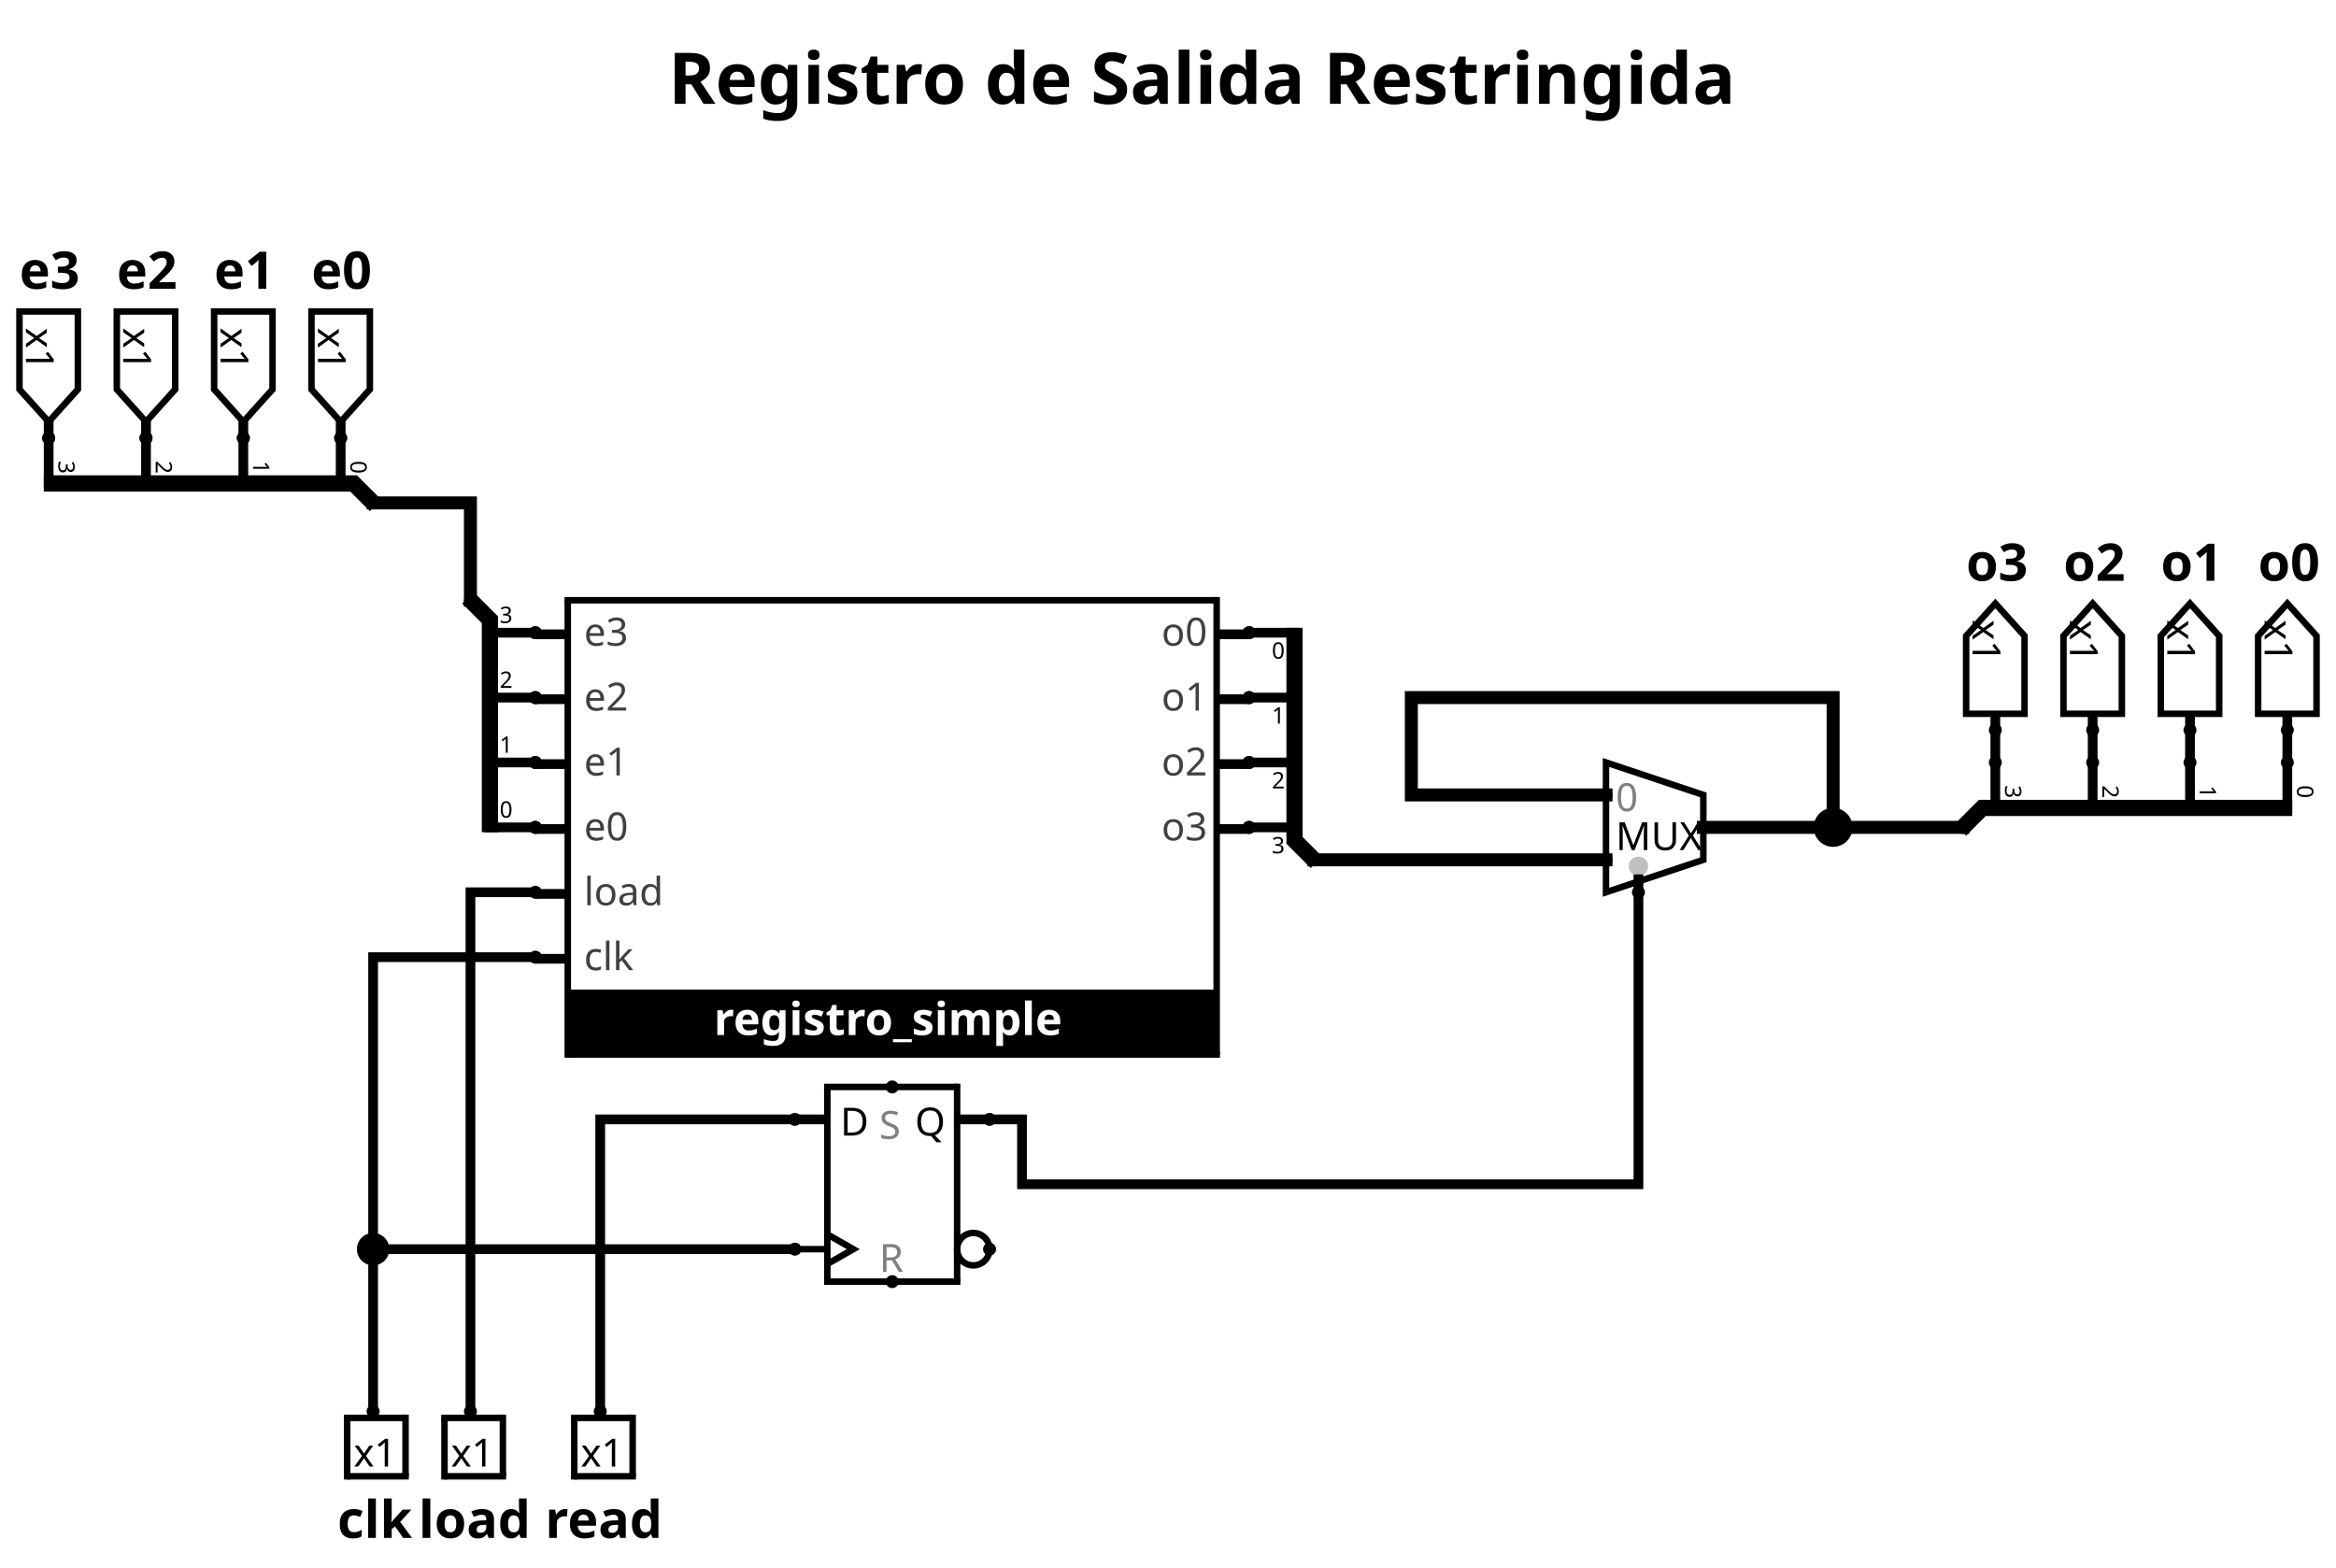
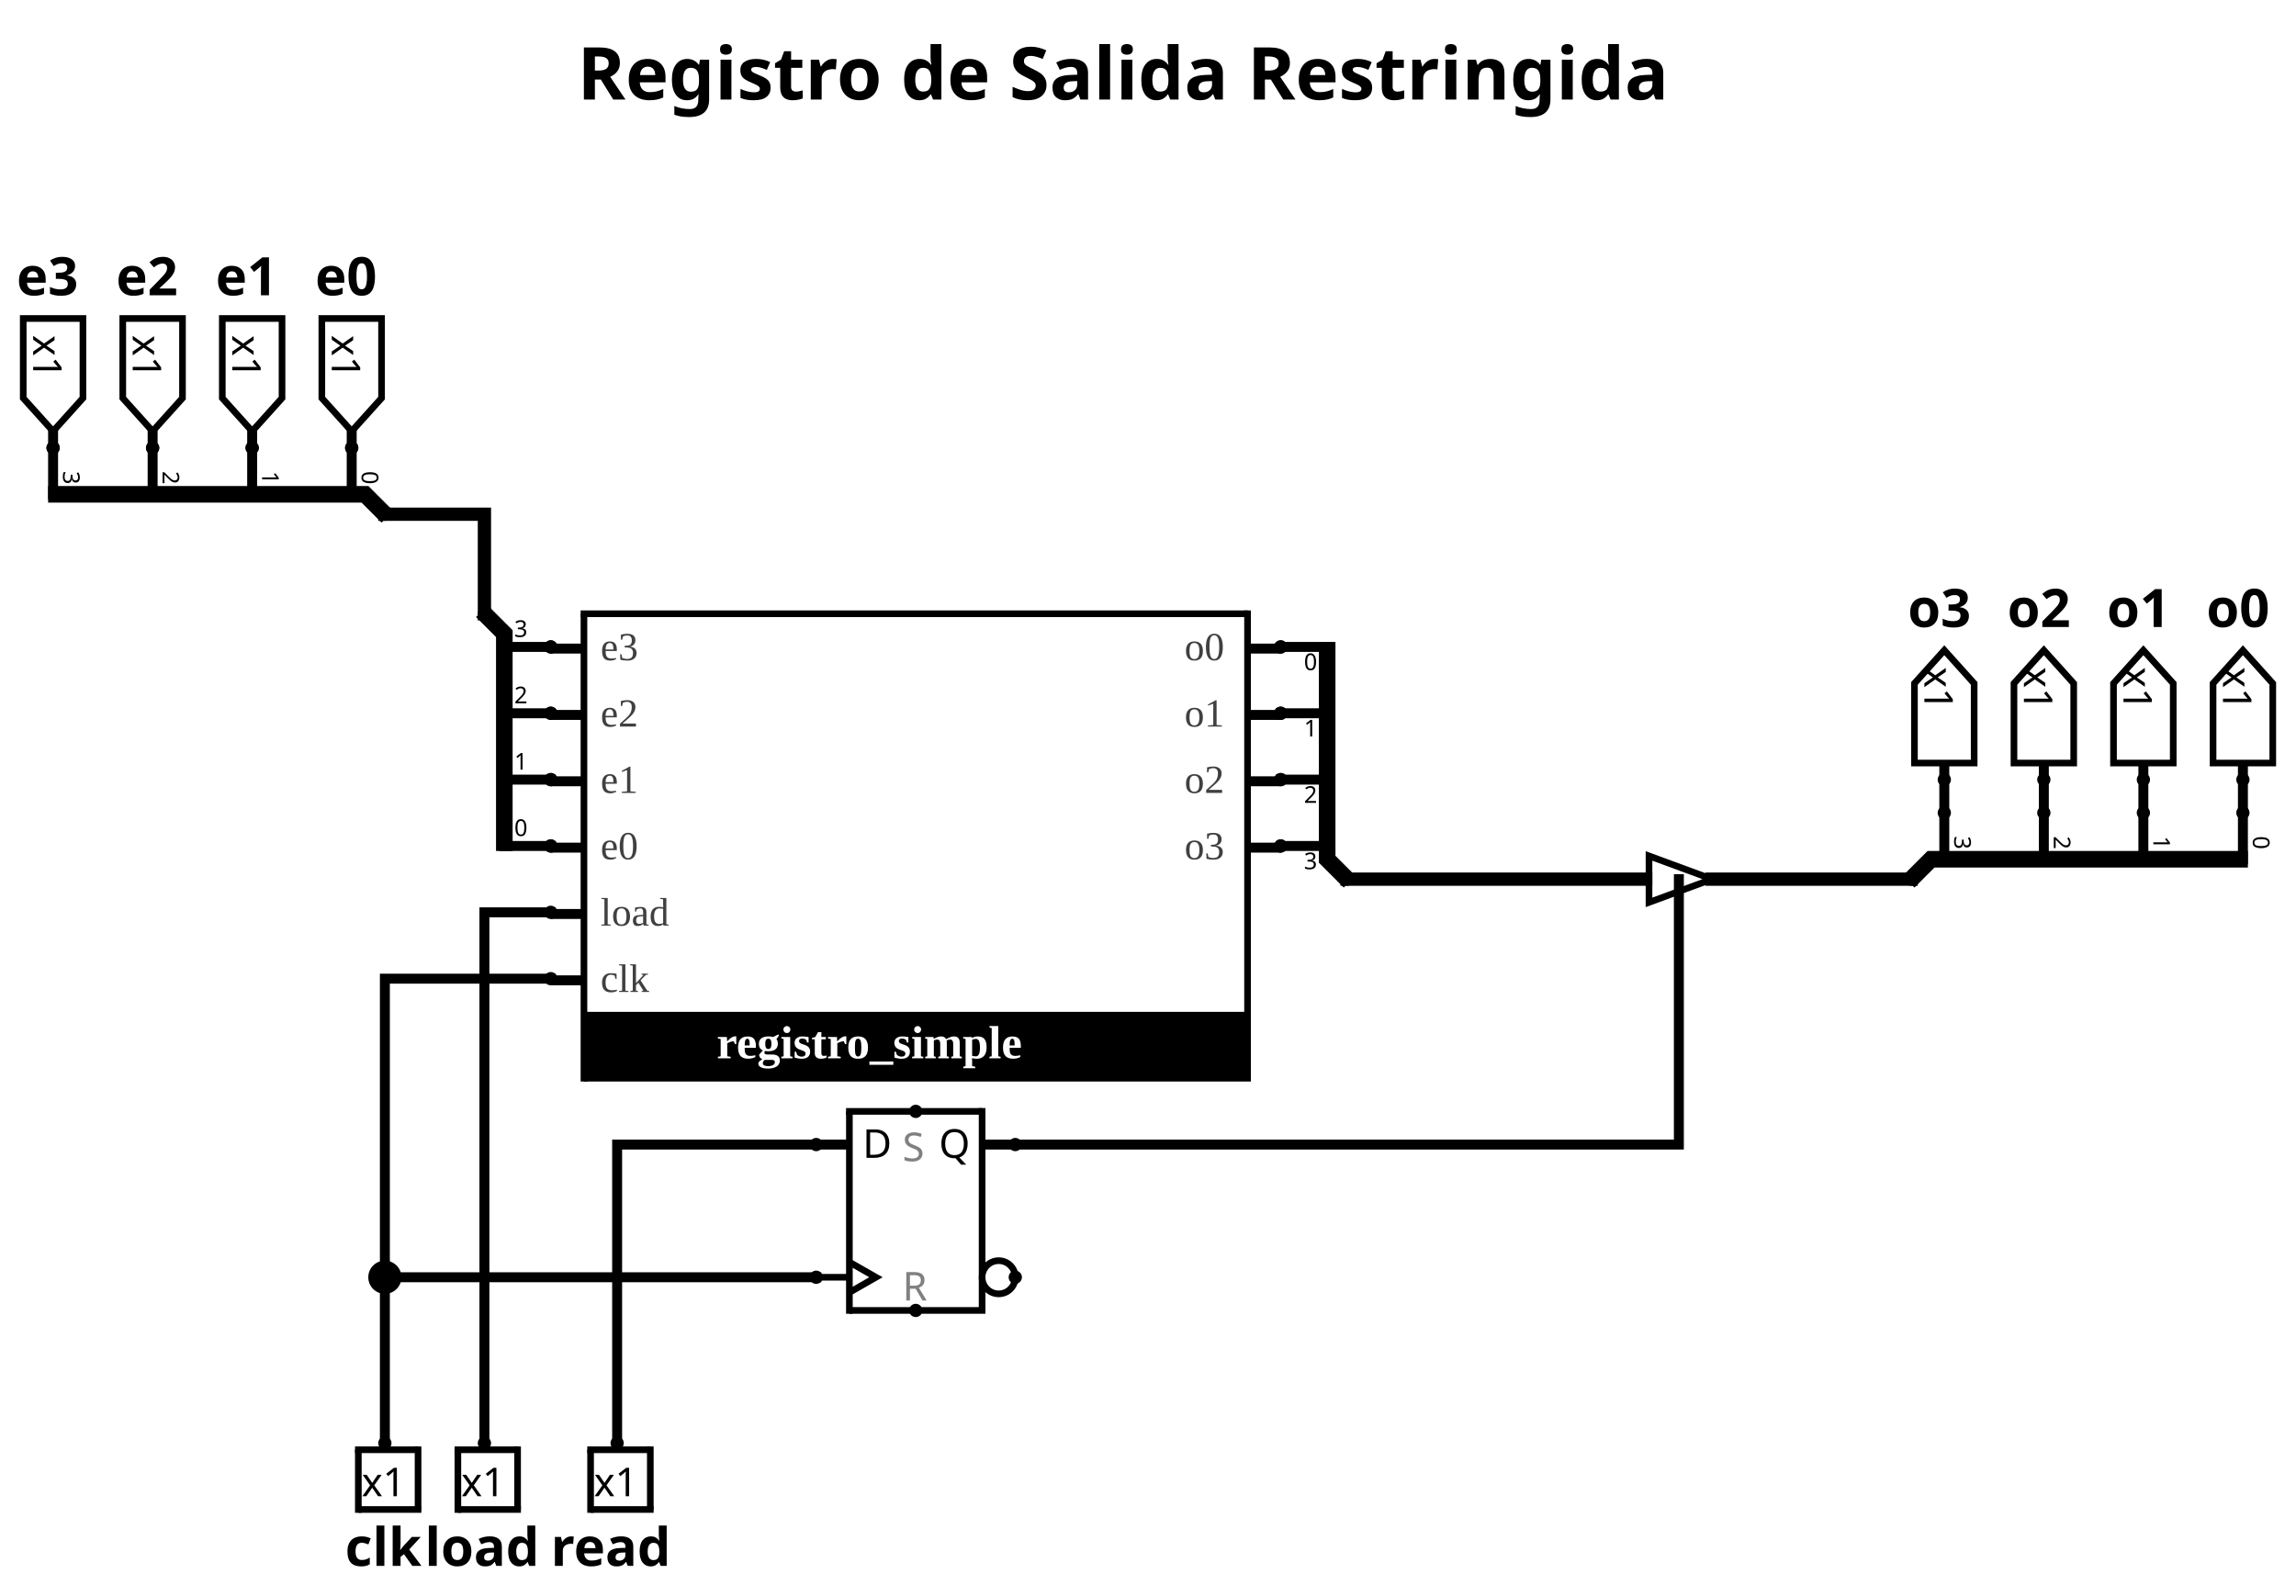
- <svg xmlns="http://www.w3.org/2000/svg" version="1.1" viewBox="0 0 720 483">
-   <polyline fill="none" points="405,265 495,265" stroke="rgb(0, 0, 0)" stroke-linecap="square" stroke-width="4.0" />
-   <polyline fill="none" points="115,385 245,385" stroke="rgb(0, 0, 0)" stroke-linecap="square" stroke-width="3.0" />
-   <polyline fill="none" points="115,435 115,385 115,295 165,295" stroke="rgb(0, 0, 0)" stroke-linecap="square" stroke-width="3.0" />
-   <polyline fill="none" points="565,255 605,255" stroke="rgb(0, 0, 0)" stroke-linecap="square" stroke-width="4.0" />
-   <polyline fill="none" points="115,155 145,155 145,185" stroke="rgb(0, 0, 0)" stroke-linecap="square" stroke-width="4.0" />
-   <polyline fill="none" points="145,435 145,275 165,275" stroke="rgb(0, 0, 0)" stroke-linecap="square" stroke-width="3.0" />
-   <polyline fill="none" points="495,245 435,245 435,215 565,215 565,255 525,255" stroke="rgb(0, 0, 0)" stroke-linecap="square" stroke-width="4.0" />
-   <ellipse cx="565.0" cy="255.0" fill="rgb(0, 0, 0)" rx="6.0" ry="6.0" stroke="none" stroke-width="3.0" />
-   <ellipse cx="115.0" cy="385.0" fill="rgb(0, 0, 0)" rx="5.0" ry="5.0" stroke="none" stroke-width="3.0" />
-   <rect fill="rgb(0, 0, 0)" height="3" stroke="none" stroke-linecap="square" stroke-width="1.0" width="10" x="165" y="194" />
-   <text fill="rgb(64, 64, 64)" font-family="Dialog" font-size="12" x="180.0" y="199.0">e3</text>
-   <rect fill="rgb(0, 0, 0)" height="3" stroke="none" stroke-linecap="square" stroke-width="1.0" width="10" x="165" y="214" />
-   <text fill="rgb(64, 64, 64)" font-family="Dialog" font-size="12" x="180.0" y="219.0">e2</text>
-   <rect fill="rgb(0, 0, 0)" height="3" stroke="none" stroke-linecap="square" stroke-width="1.0" width="10" x="165" y="234" />
-   <text fill="rgb(64, 64, 64)" font-family="Dialog" font-size="12" x="180.0" y="239.0">e1</text>
-   <rect fill="rgb(0, 0, 0)" height="3" stroke="none" stroke-linecap="square" stroke-width="1.0" width="10" x="165" y="254" />
-   <text fill="rgb(64, 64, 64)" font-family="Dialog" font-size="12" x="180.0" y="259.0">e0</text>
-   <rect fill="rgb(0, 0, 0)" height="3" stroke="none" stroke-linecap="square" stroke-width="1.0" width="10" x="165" y="274" />
-   <text fill="rgb(64, 64, 64)" font-family="Dialog" font-size="12" x="180.0" y="279.0">load</text>
-   <rect fill="rgb(0, 0, 0)" height="3" stroke="none" stroke-linecap="square" stroke-width="1.0" width="10" x="165" y="294" />
-   <text fill="rgb(64, 64, 64)" font-family="Dialog" font-size="12" x="180.0" y="299.0">clk</text>
-   <rect fill="rgb(0, 0, 0)" height="3" stroke="none" stroke-linecap="square" stroke-width="1.0" width="10" x="375" y="194" />
-   <text fill="rgb(64, 64, 64)" font-family="Dialog" font-size="12" x="358.0" y="199.0">o0</text>
-   <rect fill="rgb(0, 0, 0)" height="3" stroke="none" stroke-linecap="square" stroke-width="1.0" width="10" x="375" y="214" />
-   <text fill="rgb(64, 64, 64)" font-family="Dialog" font-size="12" x="358.0" y="219.0">o1</text>
-   <rect fill="rgb(0, 0, 0)" height="3" stroke="none" stroke-linecap="square" stroke-width="1.0" width="10" x="375" y="234" />
-   <text fill="rgb(64, 64, 64)" font-family="Dialog" font-size="12" x="358.0" y="239.0">o2</text>
-   <rect fill="rgb(0, 0, 0)" height="3" stroke="none" stroke-linecap="square" stroke-width="1.0" width="10" x="375" y="254" />
-   <text fill="rgb(64, 64, 64)" font-family="Dialog" font-size="12" x="358.0" y="259.0">o3</text>
-   <rect fill="rgb(0, 0, 0)" height="20" stroke="none" stroke-linecap="square" stroke-width="1.0" width="200" x="175" y="305" />
-   <polyline fill="none" points="175,185 374,185" stroke="rgb(0, 0, 0)" stroke-linecap="square" stroke-width="2.0" />
-   <polyline fill="none" points="375,185 375,324" stroke="rgb(0, 0, 0)" stroke-linecap="square" stroke-width="2.0" />
-   <polyline fill="none" points="375,325 176,325" stroke="rgb(0, 0, 0)" stroke-linecap="square" stroke-width="2.0" />
-   <polyline fill="none" points="175,325 175,186" stroke="rgb(0, 0, 0)" stroke-linecap="square" stroke-width="2.0" />
-   <text fill="rgb(255, 255, 255)" font-family="Dialog" font-size="14" font-weight="bold" x="220.0" y="319.0">registro_simple</text>
-   <ellipse cx="165.0" cy="195.0" fill="rgb(0, 0, 0)" rx="2.0" ry="2.0" stroke="none" stroke-width="1.0" />
-   <ellipse cx="165.0" cy="215.0" fill="rgb(0, 0, 0)" rx="2.0" ry="2.0" stroke="none" stroke-width="1.0" />
-   <ellipse cx="165.0" cy="235.0" fill="rgb(0, 0, 0)" rx="2.0" ry="2.0" stroke="none" stroke-width="1.0" />
-   <ellipse cx="165.0" cy="255.0" fill="rgb(0, 0, 0)" rx="2.0" ry="2.0" stroke="none" stroke-width="1.0" />
-   <ellipse cx="165.0" cy="275.0" fill="rgb(0, 0, 0)" rx="2.0" ry="2.0" stroke="none" stroke-width="1.0" />
-   <ellipse cx="165.0" cy="295.0" fill="rgb(0, 0, 0)" rx="2.0" ry="2.0" stroke="none" stroke-width="1.0" />
-   <ellipse cx="385.0" cy="195.0" fill="rgb(0, 0, 0)" rx="2.0" ry="2.0" stroke="none" stroke-width="1.0" />
-   <ellipse cx="385.0" cy="215.0" fill="rgb(0, 0, 0)" rx="2.0" ry="2.0" stroke="none" stroke-width="1.0" />
-   <ellipse cx="385.0" cy="235.0" fill="rgb(0, 0, 0)" rx="2.0" ry="2.0" stroke="none" stroke-width="1.0" />
-   <ellipse cx="385.0" cy="255.0" fill="rgb(0, 0, 0)" rx="2.0" ry="2.0" stroke="none" stroke-width="1.0" />
-   <polyline fill="none" points="385,195 399,195" stroke="rgb(0, 0, 0)" stroke-linecap="square" stroke-width="3.0" />
-   <polyline fill="none" points="385,215 399,215" stroke="rgb(0, 0, 0)" stroke-linecap="square" stroke-width="3.0" />
-   <polyline fill="none" points="385,235 399,235" stroke="rgb(0, 0, 0)" stroke-linecap="square" stroke-width="3.0" />
-   <polyline fill="none" points="385,255 399,255" stroke="rgb(0, 0, 0)" stroke-linecap="square" stroke-width="3.0" />
-   <polyline fill="none" points="399,196 399,259 404,264" stroke="rgb(0, 0, 0)" stroke-linecap="square" stroke-width="5.0" />
-   <text fill="rgb(0, 0, 0)" font-family="SansSerif" font-size="7" x="392.0" y="203.0">0</text>
-   <text fill="rgb(0, 0, 0)" font-family="SansSerif" font-size="7" x="392.0" y="223.0">1</text>
-   <text fill="rgb(0, 0, 0)" font-family="SansSerif" font-size="7" x="392.0" y="243.0">2</text>
-   <text fill="rgb(0, 0, 0)" font-family="SansSerif" font-size="7" x="392.0" y="263.0">3</text>
-   <ellipse cx="405.0" cy="265.0" fill="rgb(0, 0, 0)" rx="2.0" ry="2.0" stroke="none" stroke-width="5.0" />
-   <ellipse cx="385.0" cy="195.0" fill="rgb(0, 0, 0)" rx="2.0" ry="2.0" stroke="none" stroke-width="5.0" />
-   <ellipse cx="385.0" cy="215.0" fill="rgb(0, 0, 0)" rx="2.0" ry="2.0" stroke="none" stroke-width="5.0" />
-   <ellipse cx="385.0" cy="235.0" fill="rgb(0, 0, 0)" rx="2.0" ry="2.0" stroke="none" stroke-width="5.0" />
-   <ellipse cx="385.0" cy="255.0" fill="rgb(0, 0, 0)" rx="2.0" ry="2.0" stroke="none" stroke-width="5.0" />
-   <ellipse cx="505.0" cy="267.0" fill="rgb(192, 192, 192)" rx="3.0" ry="3.0" stroke="none" stroke-width="1.0" />
-   <text fill="rgb(128, 128, 128)" font-family="SansSerif" font-size="12" x="498.0" y="250.0">0</text>
-   <polygon fill="none" points="495,235 525,245 525,265 495,275" stroke="rgb(0, 0, 0)" stroke-linecap="square" stroke-width="2.0" />
-   <text fill="rgb(0, 0, 0)" font-family="SansSerif" font-size="12" x="498.0" y="262.0">MUX</text>
-   <ellipse cx="495.0" cy="245.0" fill="rgb(0, 0, 0)" rx="2.0" ry="2.0" stroke="none" stroke-width="2.0" />
-   <ellipse cx="495.0" cy="265.0" fill="rgb(0, 0, 0)" rx="2.0" ry="2.0" stroke="none" stroke-width="2.0" />
-   <ellipse cx="505.0" cy="275.0" fill="rgb(0, 0, 0)" rx="2.0" ry="2.0" stroke="none" stroke-width="2.0" />
-   <ellipse cx="525.0" cy="255.0" fill="rgb(0, 0, 0)" rx="2.0" ry="2.0" stroke="none" stroke-width="2.0" />
-   <polyline fill="none" points="704,249 611,249 606,254" stroke="rgb(0, 0, 0)" stroke-linecap="square" stroke-width="5.0" />
-   <text fill="rgb(0, 0, 0)" font-family="SansSerif" font-size="7" transform="rotate(90.0,708.0,242.0)" x="708.0" y="242.0">0</text>
-   <text fill="rgb(0, 0, 0)" font-family="SansSerif" font-size="7" transform="rotate(90.0,678.0,242.0)" x="678.0" y="242.0">1</text>
-   <text fill="rgb(0, 0, 0)" font-family="SansSerif" font-size="7" transform="rotate(90.0,648.0,242.0)" x="648.0" y="242.0">2</text>
-   <text fill="rgb(0, 0, 0)" font-family="SansSerif" font-size="7" transform="rotate(90.0,618.0,242.0)" x="618.0" y="242.0">3</text>
-   <ellipse cx="605.0" cy="255.0" fill="rgb(0, 0, 0)" rx="2.0" ry="2.0" stroke="none" stroke-width="5.0" />
-   <ellipse cx="705.0" cy="235.0" fill="rgb(0, 0, 0)" rx="2.0" ry="2.0" stroke="none" stroke-width="5.0" />
-   <ellipse cx="675.0" cy="235.0" fill="rgb(0, 0, 0)" rx="2.0" ry="2.0" stroke="none" stroke-width="5.0" />
-   <ellipse cx="645.0" cy="235.0" fill="rgb(0, 0, 0)" rx="2.0" ry="2.0" stroke="none" stroke-width="5.0" />
-   <ellipse cx="615.0" cy="235.0" fill="rgb(0, 0, 0)" rx="2.0" ry="2.0" stroke="none" stroke-width="5.0" />
-   <polyline fill="none" points="165,195 151,195" stroke="rgb(0, 0, 0)" stroke-linecap="square" stroke-width="3.0" />
-   <polyline fill="none" points="165,215 151,215" stroke="rgb(0, 0, 0)" stroke-linecap="square" stroke-width="3.0" />
-   <polyline fill="none" points="165,235 151,235" stroke="rgb(0, 0, 0)" stroke-linecap="square" stroke-width="3.0" />
-   <polyline fill="none" points="165,255 151,255" stroke="rgb(0, 0, 0)" stroke-linecap="square" stroke-width="3.0" />
-   <polyline fill="none" points="151,254 151,191 146,186" stroke="rgb(0, 0, 0)" stroke-linecap="square" stroke-width="5.0" />
-   <text fill="rgb(0, 0, 0)" font-family="SansSerif" font-size="7" x="154.0" y="192.0">3</text>
-   <text fill="rgb(0, 0, 0)" font-family="SansSerif" font-size="7" x="154.0" y="212.0">2</text>
-   <text fill="rgb(0, 0, 0)" font-family="SansSerif" font-size="7" x="154.0" y="232.0">1</text>
-   <text fill="rgb(0, 0, 0)" font-family="SansSerif" font-size="7" x="154.0" y="252.0">0</text>
-   <ellipse cx="145.0" cy="185.0" fill="rgb(0, 0, 0)" rx="2.0" ry="2.0" stroke="none" stroke-width="5.0" />
-   <ellipse cx="165.0" cy="195.0" fill="rgb(0, 0, 0)" rx="2.0" ry="2.0" stroke="none" stroke-width="5.0" />
-   <ellipse cx="165.0" cy="215.0" fill="rgb(0, 0, 0)" rx="2.0" ry="2.0" stroke="none" stroke-width="5.0" />
-   <ellipse cx="165.0" cy="235.0" fill="rgb(0, 0, 0)" rx="2.0" ry="2.0" stroke="none" stroke-width="5.0" />
-   <ellipse cx="165.0" cy="255.0" fill="rgb(0, 0, 0)" rx="2.0" ry="2.0" stroke="none" stroke-width="5.0" />
-   <polyline fill="none" points="16,149 109,149 114,154" stroke="rgb(0, 0, 0)" stroke-linecap="square" stroke-width="5.0" />
-   <text fill="rgb(0, 0, 0)" font-family="SansSerif" font-size="7" transform="rotate(90.0,108.0,142.0)" x="108.0" y="142.0">0</text>
-   <text fill="rgb(0, 0, 0)" font-family="SansSerif" font-size="7" transform="rotate(90.0,78.0,142.0)" x="78.0" y="142.0">1</text>
-   <text fill="rgb(0, 0, 0)" font-family="SansSerif" font-size="7" transform="rotate(90.0,48.0,142.0)" x="48.0" y="142.0">2</text>
-   <text fill="rgb(0, 0, 0)" font-family="SansSerif" font-size="7" transform="rotate(90.0,18.0,142.0)" x="18.0" y="142.0">3</text>
-   <ellipse cx="115.0" cy="155.0" fill="rgb(0, 0, 0)" rx="2.0" ry="2.0" stroke="none" stroke-width="5.0" />
-   <ellipse cx="105.0" cy="135.0" fill="rgb(0, 0, 0)" rx="2.0" ry="2.0" stroke="none" stroke-width="5.0" />
-   <ellipse cx="75.0" cy="135.0" fill="rgb(0, 0, 0)" rx="2.0" ry="2.0" stroke="none" stroke-width="5.0" />
-   <ellipse cx="45.0" cy="135.0" fill="rgb(0, 0, 0)" rx="2.0" ry="2.0" stroke="none" stroke-width="5.0" />
-   <ellipse cx="15.0" cy="135.0" fill="rgb(0, 0, 0)" rx="2.0" ry="2.0" stroke="none" stroke-width="5.0" />
-   <polyline fill="none" points="75,130 75,135 75,149" stroke="rgb(0, 0, 0)" stroke-linecap="square" stroke-width="3.0" />
-   <polygon fill="none" points="66,120 75,130 84,120 84,96 66,96" stroke="rgb(0, 0, 0)" stroke-linecap="square" stroke-width="2.0" />
-   <text fill="rgb(0, 0, 0)" font-family="Monospaced" font-size="12" transform="rotate(90.0,68.0,101.0)" x="68.0" y="101.0">x1</text>
-   <text fill="rgb(0, 0, 0)" font-family="Monospaced" font-size="16" font-weight="bold" x="66.0" y="89.0">e1</text>
-   <ellipse cx="75.0" cy="135.0" fill="rgb(0, 0, 0)" rx="2.0" ry="2.0" stroke="none" stroke-width="2.0" />
-   <polyline fill="none" points="45,130 45,135 45,149" stroke="rgb(0, 0, 0)" stroke-linecap="square" stroke-width="3.0" />
-   <polygon fill="none" points="36,120 45,130 54,120 54,96 36,96" stroke="rgb(0, 0, 0)" stroke-linecap="square" stroke-width="2.0" />
-   <text fill="rgb(0, 0, 0)" font-family="Monospaced" font-size="12" transform="rotate(90.0,38.0,101.0)" x="38.0" y="101.0">x1</text>
-   <text fill="rgb(0, 0, 0)" font-family="Monospaced" font-size="16" font-weight="bold" x="36.0" y="89.0">e2</text>
-   <ellipse cx="45.0" cy="135.0" fill="rgb(0, 0, 0)" rx="2.0" ry="2.0" stroke="none" stroke-width="2.0" />
-   <polyline fill="none" points="105,130 105,135 105,149" stroke="rgb(0, 0, 0)" stroke-linecap="square" stroke-width="3.0" />
-   <polygon fill="none" points="96,120 105,130 114,120 114,96 96,96" stroke="rgb(0, 0, 0)" stroke-linecap="square" stroke-width="2.0" />
-   <text fill="rgb(0, 0, 0)" font-family="Monospaced" font-size="12" transform="rotate(90.0,98.0,101.0)" x="98.0" y="101.0">x1</text>
-   <text fill="rgb(0, 0, 0)" font-family="Monospaced" font-size="16" font-weight="bold" x="96.0" y="89.0">e0</text>
-   <ellipse cx="105.0" cy="135.0" fill="rgb(0, 0, 0)" rx="2.0" ry="2.0" stroke="none" stroke-width="2.0" />
-   <polyline fill="none" points="15,130 15,135 15,149" stroke="rgb(0, 0, 0)" stroke-linecap="square" stroke-width="3.0" />
-   <polygon fill="none" points="6,120 15,130 24,120 24,96 6,96" stroke="rgb(0, 0, 0)" stroke-linecap="square" stroke-width="2.0" />
-   <text fill="rgb(0, 0, 0)" font-family="Monospaced" font-size="12" transform="rotate(90.0,8.0,101.0)" x="8.0" y="101.0">x1</text>
-   <text fill="rgb(0, 0, 0)" font-family="Monospaced" font-size="16" font-weight="bold" x="6.0" y="89.0">e3</text>
-   <ellipse cx="15.0" cy="135.0" fill="rgb(0, 0, 0)" rx="2.0" ry="2.0" stroke="none" stroke-width="2.0" />
-   <polyline fill="none" points="255,335 294,335" stroke="rgb(0, 0, 0)" stroke-linecap="square" stroke-width="2.0" />
-   <polyline fill="none" points="295,335 295,394" stroke="rgb(0, 0, 0)" stroke-linecap="square" stroke-width="2.0" />
-   <polyline fill="none" points="295,395 256,395" stroke="rgb(0, 0, 0)" stroke-linecap="square" stroke-width="2.0" />
-   <polyline fill="none" points="255,395 255,336" stroke="rgb(0, 0, 0)" stroke-linecap="square" stroke-width="2.0" />
-   <ellipse cx="275.0" cy="395.0" fill="rgb(0, 0, 0)" rx="2.0" ry="2.0" stroke="none" stroke-width="2.0" />
-   <text fill="rgb(128, 128, 128)" font-family="SansSerif" font-size="12" x="271.0" y="392.0">R</text>
-   <ellipse cx="275.0" cy="335.0" fill="rgb(0, 0, 0)" rx="2.0" ry="2.0" stroke="none" stroke-width="2.0" />
-   <text fill="rgb(128, 128, 128)" font-family="SansSerif" font-size="12" x="271.0" y="351.0">S</text>
-   <polyline fill="none" points="185,435 185,345 245,345 254,345" stroke="rgb(0, 0, 0)" stroke-linecap="square" stroke-width="3.0" />
-   <ellipse cx="245.0" cy="345.0" fill="rgb(0, 0, 0)" rx="2.0" ry="2.0" stroke="none" stroke-width="3.0" />
-   <text fill="rgb(0, 0, 0)" font-family="SansSerif" font-size="12" x="259.0" y="350.0">D</text>
-   <polyline fill="none" points="256,381 263,385 256,389" stroke="rgb(0, 0, 0)" stroke-linecap="square" stroke-width="2.0" />
-   <polyline fill="none" points="245,385 254,385" stroke="rgb(0, 0, 0)" stroke-linecap="square" stroke-width="2.0" />
-   <ellipse cx="245.0" cy="385.0" fill="rgb(0, 0, 0)" rx="2.0" ry="2.0" stroke="none" stroke-width="2.0" />
-   <polyline fill="none" points="296,345 305,345 315,345 315,365 505,365 505,275 505,271" stroke="rgb(0, 0, 0)" stroke-linecap="square" stroke-width="3.0" />
-   <text fill="rgb(0, 0, 0)" font-family="SansSerif" font-size="12" x="282.0" y="350.0">Q</text>
-   <ellipse cx="305.0" cy="345.0" fill="rgb(0, 0, 0)" rx="2.0" ry="2.0" stroke="none" stroke-width="3.0" />
-   <ellipse cx="300.0" cy="385.0" fill="none" rx="5.0" ry="5.0" stroke="rgb(0, 0, 0)" stroke-width="2.0" />
-   <ellipse cx="305.0" cy="385.0" fill="rgb(0, 0, 0)" rx="2.0" ry="2.0" stroke="none" stroke-width="2.0" />
-   <polyline fill="none" points="615,222 615,225 615,235 615,249" stroke="rgb(0, 0, 0)" stroke-linecap="square" stroke-width="3.0" />
-   <polygon fill="none" points="606,196 615,186 624,196 624,220 606,220" stroke="rgb(0, 0, 0)" stroke-linecap="square" stroke-width="2.0" />
-   <text fill="rgb(0, 0, 0)" font-family="Monospaced" font-size="12" transform="rotate(90.0,608.0,191.0)" x="608.0" y="191.0">x1</text>
-   <text fill="rgb(0, 0, 0)" font-family="Monospaced" font-size="16" font-weight="bold" x="606.0" y="179.0">o3</text>
-   <ellipse cx="615.0" cy="225.0" fill="rgb(0, 0, 0)" rx="2.0" ry="2.0" stroke="none" stroke-width="2.0" />
-   <polyline fill="none" points="705,222 705,225 705,235 705,249" stroke="rgb(0, 0, 0)" stroke-linecap="square" stroke-width="3.0" />
-   <polygon fill="none" points="696,196 705,186 714,196 714,220 696,220" stroke="rgb(0, 0, 0)" stroke-linecap="square" stroke-width="2.0" />
-   <text fill="rgb(0, 0, 0)" font-family="Monospaced" font-size="12" transform="rotate(90.0,698.0,191.0)" x="698.0" y="191.0">x1</text>
-   <text fill="rgb(0, 0, 0)" font-family="Monospaced" font-size="16" font-weight="bold" x="696.0" y="179.0">o0</text>
-   <ellipse cx="705.0" cy="225.0" fill="rgb(0, 0, 0)" rx="2.0" ry="2.0" stroke="none" stroke-width="2.0" />
-   <polyline fill="none" points="675,222 675,225 675,235 675,249" stroke="rgb(0, 0, 0)" stroke-linecap="square" stroke-width="3.0" />
-   <polygon fill="none" points="666,196 675,186 684,196 684,220 666,220" stroke="rgb(0, 0, 0)" stroke-linecap="square" stroke-width="2.0" />
-   <text fill="rgb(0, 0, 0)" font-family="Monospaced" font-size="12" transform="rotate(90.0,668.0,191.0)" x="668.0" y="191.0">x1</text>
-   <text fill="rgb(0, 0, 0)" font-family="Monospaced" font-size="16" font-weight="bold" x="666.0" y="179.0">o1</text>
-   <ellipse cx="675.0" cy="225.0" fill="rgb(0, 0, 0)" rx="2.0" ry="2.0" stroke="none" stroke-width="2.0" />
-   <polyline fill="none" points="645,222 645,225 645,235 645,249" stroke="rgb(0, 0, 0)" stroke-linecap="square" stroke-width="3.0" />
-   <polygon fill="none" points="636,196 645,186 654,196 654,220 636,220" stroke="rgb(0, 0, 0)" stroke-linecap="square" stroke-width="2.0" />
-   <text fill="rgb(0, 0, 0)" font-family="Monospaced" font-size="12" transform="rotate(90.0,638.0,191.0)" x="638.0" y="191.0">x1</text>
-   <text fill="rgb(0, 0, 0)" font-family="Monospaced" font-size="16" font-weight="bold" x="636.0" y="179.0">o2</text>
-   <ellipse cx="645.0" cy="225.0" fill="rgb(0, 0, 0)" rx="2.0" ry="2.0" stroke="none" stroke-width="2.0" />
-   <polyline fill="none" points="177,437 194,437" stroke="rgb(0, 0, 0)" stroke-linecap="square" stroke-width="2.0" />
-   <polyline fill="none" points="195,437 195,454" stroke="rgb(0, 0, 0)" stroke-linecap="square" stroke-width="2.0" />
-   <polyline fill="none" points="195,455 178,455" stroke="rgb(0, 0, 0)" stroke-linecap="square" stroke-width="2.0" />
-   <polyline fill="none" points="177,455 177,438" stroke="rgb(0, 0, 0)" stroke-linecap="square" stroke-width="2.0" />
-   <text fill="rgb(0, 0, 0)" font-family="SansSerif" font-size="12" x="179.0" y="452.0">x1</text>
-   <text fill="rgb(0, 0, 0)" font-family="SansSerif" font-size="16" font-weight="bold" x="168.0" y="474.0">read</text>
-   <ellipse cx="185.0" cy="435.0" fill="rgb(0, 0, 0)" rx="2.0" ry="2.0" stroke="none" stroke-width="2.0" />
-   <polyline fill="none" points="137,437 154,437" stroke="rgb(0, 0, 0)" stroke-linecap="square" stroke-width="2.0" />
-   <polyline fill="none" points="155,437 155,454" stroke="rgb(0, 0, 0)" stroke-linecap="square" stroke-width="2.0" />
-   <polyline fill="none" points="155,455 138,455" stroke="rgb(0, 0, 0)" stroke-linecap="square" stroke-width="2.0" />
-   <polyline fill="none" points="137,455 137,438" stroke="rgb(0, 0, 0)" stroke-linecap="square" stroke-width="2.0" />
-   <text fill="rgb(0, 0, 0)" font-family="SansSerif" font-size="12" x="139.0" y="452.0">x1</text>
-   <text fill="rgb(0, 0, 0)" font-family="SansSerif" font-size="16" font-weight="bold" x="129.0" y="474.0">load</text>
-   <ellipse cx="145.0" cy="435.0" fill="rgb(0, 0, 0)" rx="2.0" ry="2.0" stroke="none" stroke-width="2.0" />
-   <polyline fill="none" points="107,437 124,437" stroke="rgb(0, 0, 0)" stroke-linecap="square" stroke-width="2.0" />
-   <polyline fill="none" points="125,437 125,454" stroke="rgb(0, 0, 0)" stroke-linecap="square" stroke-width="2.0" />
-   <polyline fill="none" points="125,455 108,455" stroke="rgb(0, 0, 0)" stroke-linecap="square" stroke-width="2.0" />
-   <polyline fill="none" points="107,455 107,438" stroke="rgb(0, 0, 0)" stroke-linecap="square" stroke-width="2.0" />
-   <text fill="rgb(0, 0, 0)" font-family="SansSerif" font-size="12" x="109.0" y="452.0">x1</text>
-   <text fill="rgb(0, 0, 0)" font-family="SansSerif" font-size="16" font-weight="bold" x="104.0" y="474.0">clk</text>
-   <ellipse cx="115.0" cy="435.0" fill="rgb(0, 0, 0)" rx="2.0" ry="2.0" stroke="none" stroke-width="2.0" />
-   <text fill="rgb(0, 0, 0)" font-family="SansSerif" font-size="22" font-weight="bold" x="206.0" y="32.0">Registro de Salida Restringida</text>
+ <svg xmlns="http://www.w3.org/2000/svg" version="1.1" viewBox="0 0 692 481">
+   <polyline fill="none" points="516,265 576,265" stroke="rgb(0, 0, 0)" stroke-linecap="square" stroke-width="4.0" />
+   <polyline fill="none" points="146,435 146,275 166,275" stroke="rgb(0, 0, 0)" stroke-linecap="square" stroke-width="3.0" />
+   <polyline fill="none" points="406,265 496,265" stroke="rgb(0, 0, 0)" stroke-linecap="square" stroke-width="4.0" />
+   <polyline fill="none" points="116,435 116,385 246,385" stroke="rgb(0, 0, 0)" stroke-linecap="square" stroke-width="3.0" />
+   <polyline fill="none" points="116,155 146,155 146,185" stroke="rgb(0, 0, 0)" stroke-linecap="square" stroke-width="4.0" />
+   <polyline fill="none" points="166,295 116,295 116,385" stroke="rgb(0, 0, 0)" stroke-linecap="square" stroke-width="3.0" />
+   <ellipse cx="116.0" cy="385.0" fill="rgb(0, 0, 0)" rx="5.0" ry="5.0" stroke="none" stroke-width="3.0" />
+   <polygon fill="none" points="7,120 16,130 25,120 25,96 7,96" stroke="rgb(0, 0, 0)" stroke-linecap="square" stroke-width="2.0" />
+   <text fill="rgb(0, 0, 0)" font-family="Monospaced" font-size="12" transform="rotate(90.0,10.0,101.0)" x="10.0" y="101.0">x1</text>
+   <text fill="rgb(0, 0, 0)" font-family="Monospaced" font-size="16" font-weight="bold" x="5.0" y="89.0">e3</text>
+   <ellipse cx="16.0" cy="135.0" fill="rgb(0, 0, 0)" rx="2.0" ry="2.0" stroke="none" stroke-width="2.0" />
+   <polygon fill="none" points="37,120 46,130 55,120 55,96 37,96" stroke="rgb(0, 0, 0)" stroke-linecap="square" stroke-width="2.0" />
+   <text fill="rgb(0, 0, 0)" font-family="Monospaced" font-size="12" transform="rotate(90.0,40.0,101.0)" x="40.0" y="101.0">x1</text>
+   <text fill="rgb(0, 0, 0)" font-family="Monospaced" font-size="16" font-weight="bold" x="35.0" y="89.0">e2</text>
+   <ellipse cx="46.0" cy="135.0" fill="rgb(0, 0, 0)" rx="2.0" ry="2.0" stroke="none" stroke-width="2.0" />
+   <polygon fill="none" points="67,120 76,130 85,120 85,96 67,96" stroke="rgb(0, 0, 0)" stroke-linecap="square" stroke-width="2.0" />
+   <text fill="rgb(0, 0, 0)" font-family="Monospaced" font-size="12" transform="rotate(90.0,70.0,101.0)" x="70.0" y="101.0">x1</text>
+   <text fill="rgb(0, 0, 0)" font-family="Monospaced" font-size="16" font-weight="bold" x="65.0" y="89.0">e1</text>
+   <ellipse cx="76.0" cy="135.0" fill="rgb(0, 0, 0)" rx="2.0" ry="2.0" stroke="none" stroke-width="2.0" />
+   <polygon fill="none" points="97,120 106,130 115,120 115,96 97,96" stroke="rgb(0, 0, 0)" stroke-linecap="square" stroke-width="2.0" />
+   <text fill="rgb(0, 0, 0)" font-family="Monospaced" font-size="12" transform="rotate(90.0,100.0,101.0)" x="100.0" y="101.0">x1</text>
+   <text fill="rgb(0, 0, 0)" font-family="Monospaced" font-size="16" font-weight="bold" x="95.0" y="89.0">e0</text>
+   <ellipse cx="106.0" cy="135.0" fill="rgb(0, 0, 0)" rx="2.0" ry="2.0" stroke="none" stroke-width="2.0" />
+   <polyline fill="none" points="106,130 106,135 106,149" stroke="rgb(0, 0, 0)" stroke-linecap="square" stroke-width="3.0" />
+   <polyline fill="none" points="76,130 76,135 76,149" stroke="rgb(0, 0, 0)" stroke-linecap="square" stroke-width="3.0" />
+   <polyline fill="none" points="46,130 46,135 46,149" stroke="rgb(0, 0, 0)" stroke-linecap="square" stroke-width="3.0" />
+   <polyline fill="none" points="16,130 16,135 16,149" stroke="rgb(0, 0, 0)" stroke-linecap="square" stroke-width="3.0" />
+   <polyline fill="none" points="17,149 110,149 115,154" stroke="rgb(0, 0, 0)" stroke-linecap="square" stroke-width="5.0" />
+   <text fill="rgb(0, 0, 0)" font-family="SansSerif" font-size="7" transform="rotate(90.0,109.0,142.0)" x="109.0" y="142.0">0</text>
+   <text fill="rgb(0, 0, 0)" font-family="SansSerif" font-size="7" transform="rotate(90.0,79.0,142.0)" x="79.0" y="142.0">1</text>
+   <text fill="rgb(0, 0, 0)" font-family="SansSerif" font-size="7" transform="rotate(90.0,49.0,142.0)" x="49.0" y="142.0">2</text>
+   <text fill="rgb(0, 0, 0)" font-family="SansSerif" font-size="7" transform="rotate(90.0,19.0,142.0)" x="19.0" y="142.0">3</text>
+   <ellipse cx="116.0" cy="155.0" fill="rgb(0, 0, 0)" rx="2.0" ry="2.0" stroke="none" stroke-width="5.0" />
+   <ellipse cx="106.0" cy="135.0" fill="rgb(0, 0, 0)" rx="2.0" ry="2.0" stroke="none" stroke-width="5.0" />
+   <ellipse cx="76.0" cy="135.0" fill="rgb(0, 0, 0)" rx="2.0" ry="2.0" stroke="none" stroke-width="5.0" />
+   <ellipse cx="46.0" cy="135.0" fill="rgb(0, 0, 0)" rx="2.0" ry="2.0" stroke="none" stroke-width="5.0" />
+   <ellipse cx="16.0" cy="135.0" fill="rgb(0, 0, 0)" rx="2.0" ry="2.0" stroke="none" stroke-width="5.0" />
+   <polyline fill="none" points="108,437 125,437" stroke="rgb(0, 0, 0)" stroke-linecap="square" stroke-width="2.0" />
+   <polyline fill="none" points="126,437 126,454" stroke="rgb(0, 0, 0)" stroke-linecap="square" stroke-width="2.0" />
+   <polyline fill="none" points="126,455 109,455" stroke="rgb(0, 0, 0)" stroke-linecap="square" stroke-width="2.0" />
+   <polyline fill="none" points="108,455 108,438" stroke="rgb(0, 0, 0)" stroke-linecap="square" stroke-width="2.0" />
+   <text fill="rgb(0, 0, 0)" font-family="SansSerif" font-size="12" x="109.0" y="451.0">x1</text>
+   <text fill="rgb(0, 0, 0)" font-family="SansSerif" font-size="16" font-weight="bold" x="104.0" y="472.0">clk</text>
+   <ellipse cx="116.0" cy="435.0" fill="rgb(0, 0, 0)" rx="2.0" ry="2.0" stroke="none" stroke-width="2.0" />
+   <polyline fill="none" points="166,195 152,195" stroke="rgb(0, 0, 0)" stroke-linecap="square" stroke-width="3.0" />
+   <polyline fill="none" points="166,215 152,215" stroke="rgb(0, 0, 0)" stroke-linecap="square" stroke-width="3.0" />
+   <polyline fill="none" points="166,235 152,235" stroke="rgb(0, 0, 0)" stroke-linecap="square" stroke-width="3.0" />
+   <polyline fill="none" points="166,255 152,255" stroke="rgb(0, 0, 0)" stroke-linecap="square" stroke-width="3.0" />
+   <polyline fill="none" points="152,254 152,191 147,186" stroke="rgb(0, 0, 0)" stroke-linecap="square" stroke-width="5.0" />
+   <text fill="rgb(0, 0, 0)" font-family="SansSerif" font-size="7" x="155.0" y="192.0">3</text>
+   <text fill="rgb(0, 0, 0)" font-family="SansSerif" font-size="7" x="155.0" y="212.0">2</text>
+   <text fill="rgb(0, 0, 0)" font-family="SansSerif" font-size="7" x="155.0" y="232.0">1</text>
+   <text fill="rgb(0, 0, 0)" font-family="SansSerif" font-size="7" x="155.0" y="252.0">0</text>
+   <ellipse cx="146.0" cy="185.0" fill="rgb(0, 0, 0)" rx="2.0" ry="2.0" stroke="none" stroke-width="5.0" />
+   <ellipse cx="166.0" cy="195.0" fill="rgb(0, 0, 0)" rx="2.0" ry="2.0" stroke="none" stroke-width="5.0" />
+   <ellipse cx="166.0" cy="215.0" fill="rgb(0, 0, 0)" rx="2.0" ry="2.0" stroke="none" stroke-width="5.0" />
+   <ellipse cx="166.0" cy="235.0" fill="rgb(0, 0, 0)" rx="2.0" ry="2.0" stroke="none" stroke-width="5.0" />
+   <ellipse cx="166.0" cy="255.0" fill="rgb(0, 0, 0)" rx="2.0" ry="2.0" stroke="none" stroke-width="5.0" />
+   <polyline fill="none" points="138,437 155,437" stroke="rgb(0, 0, 0)" stroke-linecap="square" stroke-width="2.0" />
+   <polyline fill="none" points="156,437 156,454" stroke="rgb(0, 0, 0)" stroke-linecap="square" stroke-width="2.0" />
+   <polyline fill="none" points="156,455 139,455" stroke="rgb(0, 0, 0)" stroke-linecap="square" stroke-width="2.0" />
+   <polyline fill="none" points="138,455 138,438" stroke="rgb(0, 0, 0)" stroke-linecap="square" stroke-width="2.0" />
+   <text fill="rgb(0, 0, 0)" font-family="SansSerif" font-size="12" x="139.0" y="451.0">x1</text>
+   <text fill="rgb(0, 0, 0)" font-family="SansSerif" font-size="16" font-weight="bold" x="128.0" y="472.0">load</text>
+   <ellipse cx="146.0" cy="435.0" fill="rgb(0, 0, 0)" rx="2.0" ry="2.0" stroke="none" stroke-width="2.0" />
+   <polyline fill="none" points="178,437 195,437" stroke="rgb(0, 0, 0)" stroke-linecap="square" stroke-width="2.0" />
+   <polyline fill="none" points="196,437 196,454" stroke="rgb(0, 0, 0)" stroke-linecap="square" stroke-width="2.0" />
+   <polyline fill="none" points="196,455 179,455" stroke="rgb(0, 0, 0)" stroke-linecap="square" stroke-width="2.0" />
+   <polyline fill="none" points="178,455 178,438" stroke="rgb(0, 0, 0)" stroke-linecap="square" stroke-width="2.0" />
+   <text fill="rgb(0, 0, 0)" font-family="SansSerif" font-size="12" x="179.0" y="451.0">x1</text>
+   <text fill="rgb(0, 0, 0)" font-family="SansSerif" font-size="16" font-weight="bold" x="166.0" y="472.0">read</text>
+   <ellipse cx="186.0" cy="435.0" fill="rgb(0, 0, 0)" rx="2.0" ry="2.0" stroke="none" stroke-width="2.0" />
+   <polyline fill="none" points="386,195 400,195" stroke="rgb(0, 0, 0)" stroke-linecap="square" stroke-width="3.0" />
+   <polyline fill="none" points="386,215 400,215" stroke="rgb(0, 0, 0)" stroke-linecap="square" stroke-width="3.0" />
+   <polyline fill="none" points="386,235 400,235" stroke="rgb(0, 0, 0)" stroke-linecap="square" stroke-width="3.0" />
+   <polyline fill="none" points="386,255 400,255" stroke="rgb(0, 0, 0)" stroke-linecap="square" stroke-width="3.0" />
+   <polyline fill="none" points="400,196 400,259 405,264" stroke="rgb(0, 0, 0)" stroke-linecap="square" stroke-width="5.0" />
+   <text fill="rgb(0, 0, 0)" font-family="SansSerif" font-size="7" x="393.0" y="202.0">0</text>
+   <text fill="rgb(0, 0, 0)" font-family="SansSerif" font-size="7" x="393.0" y="222.0">1</text>
+   <text fill="rgb(0, 0, 0)" font-family="SansSerif" font-size="7" x="393.0" y="242.0">2</text>
+   <text fill="rgb(0, 0, 0)" font-family="SansSerif" font-size="7" x="393.0" y="262.0">3</text>
+   <ellipse cx="406.0" cy="265.0" fill="rgb(0, 0, 0)" rx="2.0" ry="2.0" stroke="none" stroke-width="5.0" />
+   <ellipse cx="386.0" cy="195.0" fill="rgb(0, 0, 0)" rx="2.0" ry="2.0" stroke="none" stroke-width="5.0" />
+   <ellipse cx="386.0" cy="215.0" fill="rgb(0, 0, 0)" rx="2.0" ry="2.0" stroke="none" stroke-width="5.0" />
+   <ellipse cx="386.0" cy="235.0" fill="rgb(0, 0, 0)" rx="2.0" ry="2.0" stroke="none" stroke-width="5.0" />
+   <ellipse cx="386.0" cy="255.0" fill="rgb(0, 0, 0)" rx="2.0" ry="2.0" stroke="none" stroke-width="5.0" />
+   <polyline fill="none" points="675,259 582,259 577,264" stroke="rgb(0, 0, 0)" stroke-linecap="square" stroke-width="5.0" />
+   <text fill="rgb(0, 0, 0)" font-family="SansSerif" font-size="7" transform="rotate(90.0,679.0,252.0)" x="679.0" y="252.0">0</text>
+   <text fill="rgb(0, 0, 0)" font-family="SansSerif" font-size="7" transform="rotate(90.0,649.0,252.0)" x="649.0" y="252.0">1</text>
+   <text fill="rgb(0, 0, 0)" font-family="SansSerif" font-size="7" transform="rotate(90.0,619.0,252.0)" x="619.0" y="252.0">2</text>
+   <text fill="rgb(0, 0, 0)" font-family="SansSerif" font-size="7" transform="rotate(90.0,589.0,252.0)" x="589.0" y="252.0">3</text>
+   <ellipse cx="576.0" cy="265.0" fill="rgb(0, 0, 0)" rx="2.0" ry="2.0" stroke="none" stroke-width="5.0" />
+   <ellipse cx="676.0" cy="245.0" fill="rgb(0, 0, 0)" rx="2.0" ry="2.0" stroke="none" stroke-width="5.0" />
+   <ellipse cx="646.0" cy="245.0" fill="rgb(0, 0, 0)" rx="2.0" ry="2.0" stroke="none" stroke-width="5.0" />
+   <ellipse cx="616.0" cy="245.0" fill="rgb(0, 0, 0)" rx="2.0" ry="2.0" stroke="none" stroke-width="5.0" />
+   <ellipse cx="586.0" cy="245.0" fill="rgb(0, 0, 0)" rx="2.0" ry="2.0" stroke="none" stroke-width="5.0" />
+   <polyline fill="none" points="586,232 586,235 586,245 586,259" stroke="rgb(0, 0, 0)" stroke-linecap="square" stroke-width="3.0" />
+   <polygon fill="none" points="577,206 586,196 595,206 595,230 577,230" stroke="rgb(0, 0, 0)" stroke-linecap="square" stroke-width="2.0" />
+   <text fill="rgb(0, 0, 0)" font-family="Monospaced" font-size="12" transform="rotate(90.0,580.0,201.0)" x="580.0" y="201.0">x1</text>
+   <text fill="rgb(0, 0, 0)" font-family="Monospaced" font-size="16" font-weight="bold" x="575.0" y="189.0">o3</text>
+   <ellipse cx="586.0" cy="235.0" fill="rgb(0, 0, 0)" rx="2.0" ry="2.0" stroke="none" stroke-width="2.0" />
+   <polyline fill="none" points="616,232 616,235 616,245 616,259" stroke="rgb(0, 0, 0)" stroke-linecap="square" stroke-width="3.0" />
+   <polygon fill="none" points="607,206 616,196 625,206 625,230 607,230" stroke="rgb(0, 0, 0)" stroke-linecap="square" stroke-width="2.0" />
+   <text fill="rgb(0, 0, 0)" font-family="Monospaced" font-size="12" transform="rotate(90.0,610.0,201.0)" x="610.0" y="201.0">x1</text>
+   <text fill="rgb(0, 0, 0)" font-family="Monospaced" font-size="16" font-weight="bold" x="605.0" y="189.0">o2</text>
+   <ellipse cx="616.0" cy="235.0" fill="rgb(0, 0, 0)" rx="2.0" ry="2.0" stroke="none" stroke-width="2.0" />
+   <polyline fill="none" points="646,232 646,235 646,245 646,259" stroke="rgb(0, 0, 0)" stroke-linecap="square" stroke-width="3.0" />
+   <polygon fill="none" points="637,206 646,196 655,206 655,230 637,230" stroke="rgb(0, 0, 0)" stroke-linecap="square" stroke-width="2.0" />
+   <text fill="rgb(0, 0, 0)" font-family="Monospaced" font-size="12" transform="rotate(90.0,640.0,201.0)" x="640.0" y="201.0">x1</text>
+   <text fill="rgb(0, 0, 0)" font-family="Monospaced" font-size="16" font-weight="bold" x="635.0" y="189.0">o1</text>
+   <ellipse cx="646.0" cy="235.0" fill="rgb(0, 0, 0)" rx="2.0" ry="2.0" stroke="none" stroke-width="2.0" />
+   <polyline fill="none" points="676,232 676,235 676,245 676,259" stroke="rgb(0, 0, 0)" stroke-linecap="square" stroke-width="3.0" />
+   <polygon fill="none" points="667,206 676,196 685,206 685,230 667,230" stroke="rgb(0, 0, 0)" stroke-linecap="square" stroke-width="2.0" />
+   <text fill="rgb(0, 0, 0)" font-family="Monospaced" font-size="12" transform="rotate(90.0,670.0,201.0)" x="670.0" y="201.0">x1</text>
+   <text fill="rgb(0, 0, 0)" font-family="Monospaced" font-size="16" font-weight="bold" x="665.0" y="189.0">o0</text>
+   <ellipse cx="676.0" cy="235.0" fill="rgb(0, 0, 0)" rx="2.0" ry="2.0" stroke="none" stroke-width="2.0" />
+   <polygon fill="none" points="516,265 497,258 497,272" stroke="rgb(0, 0, 0)" stroke-linecap="square" stroke-width="2.0" />
+   <rect fill="rgb(0, 0, 0)" height="3" stroke="none" stroke-linecap="square" stroke-width="1.0" width="10" x="166" y="194" />
+   <text fill="rgb(64, 64, 64)" font-family="Courier 10 Pitch" font-size="12" x="181.0" y="199.0">e3</text>
+   <rect fill="rgb(0, 0, 0)" height="3" stroke="none" stroke-linecap="square" stroke-width="1.0" width="10" x="166" y="214" />
+   <text fill="rgb(64, 64, 64)" font-family="Courier 10 Pitch" font-size="12" x="181.0" y="219.0">e2</text>
+   <rect fill="rgb(0, 0, 0)" height="3" stroke="none" stroke-linecap="square" stroke-width="1.0" width="10" x="166" y="234" />
+   <text fill="rgb(64, 64, 64)" font-family="Courier 10 Pitch" font-size="12" x="181.0" y="239.0">e1</text>
+   <rect fill="rgb(0, 0, 0)" height="3" stroke="none" stroke-linecap="square" stroke-width="1.0" width="10" x="166" y="254" />
+   <text fill="rgb(64, 64, 64)" font-family="Courier 10 Pitch" font-size="12" x="181.0" y="259.0">e0</text>
+   <rect fill="rgb(0, 0, 0)" height="3" stroke="none" stroke-linecap="square" stroke-width="1.0" width="10" x="166" y="274" />
+   <text fill="rgb(64, 64, 64)" font-family="Courier 10 Pitch" font-size="12" x="181.0" y="279.0">load</text>
+   <rect fill="rgb(0, 0, 0)" height="3" stroke="none" stroke-linecap="square" stroke-width="1.0" width="10" x="166" y="294" />
+   <text fill="rgb(64, 64, 64)" font-family="Courier 10 Pitch" font-size="12" x="181.0" y="299.0">clk</text>
+   <rect fill="rgb(0, 0, 0)" height="3" stroke="none" stroke-linecap="square" stroke-width="1.0" width="10" x="376" y="194" />
+   <text fill="rgb(64, 64, 64)" font-family="Courier 10 Pitch" font-size="12" x="357.0" y="199.0">o0</text>
+   <rect fill="rgb(0, 0, 0)" height="3" stroke="none" stroke-linecap="square" stroke-width="1.0" width="10" x="376" y="214" />
+   <text fill="rgb(64, 64, 64)" font-family="Courier 10 Pitch" font-size="12" x="357.0" y="219.0">o1</text>
+   <rect fill="rgb(0, 0, 0)" height="3" stroke="none" stroke-linecap="square" stroke-width="1.0" width="10" x="376" y="234" />
+   <text fill="rgb(64, 64, 64)" font-family="Courier 10 Pitch" font-size="12" x="357.0" y="239.0">o2</text>
+   <rect fill="rgb(0, 0, 0)" height="3" stroke="none" stroke-linecap="square" stroke-width="1.0" width="10" x="376" y="254" />
+   <text fill="rgb(64, 64, 64)" font-family="Courier 10 Pitch" font-size="12" x="357.0" y="259.0">o3</text>
+   <rect fill="rgb(0, 0, 0)" height="20" stroke="none" stroke-linecap="square" stroke-width="1.0" width="200" x="176" y="305" />
+   <polyline fill="none" points="176,185 375,185" stroke="rgb(0, 0, 0)" stroke-linecap="square" stroke-width="2.0" />
+   <polyline fill="none" points="376,185 376,324" stroke="rgb(0, 0, 0)" stroke-linecap="square" stroke-width="2.0" />
+   <polyline fill="none" points="376,325 177,325" stroke="rgb(0, 0, 0)" stroke-linecap="square" stroke-width="2.0" />
+   <polyline fill="none" points="176,325 176,186" stroke="rgb(0, 0, 0)" stroke-linecap="square" stroke-width="2.0" />
+   <text fill="rgb(255, 255, 255)" font-family="Courier 10 Pitch" font-size="14" font-weight="bold" x="216.0" y="319.0">registro_simple</text>
+   <ellipse cx="166.0" cy="195.0" fill="rgb(0, 0, 0)" rx="2.0" ry="2.0" stroke="none" stroke-width="1.0" />
+   <ellipse cx="166.0" cy="215.0" fill="rgb(0, 0, 0)" rx="2.0" ry="2.0" stroke="none" stroke-width="1.0" />
+   <ellipse cx="166.0" cy="235.0" fill="rgb(0, 0, 0)" rx="2.0" ry="2.0" stroke="none" stroke-width="1.0" />
+   <ellipse cx="166.0" cy="255.0" fill="rgb(0, 0, 0)" rx="2.0" ry="2.0" stroke="none" stroke-width="1.0" />
+   <ellipse cx="166.0" cy="275.0" fill="rgb(0, 0, 0)" rx="2.0" ry="2.0" stroke="none" stroke-width="1.0" />
+   <ellipse cx="166.0" cy="295.0" fill="rgb(0, 0, 0)" rx="2.0" ry="2.0" stroke="none" stroke-width="1.0" />
+   <ellipse cx="386.0" cy="195.0" fill="rgb(0, 0, 0)" rx="2.0" ry="2.0" stroke="none" stroke-width="1.0" />
+   <ellipse cx="386.0" cy="215.0" fill="rgb(0, 0, 0)" rx="2.0" ry="2.0" stroke="none" stroke-width="1.0" />
+   <ellipse cx="386.0" cy="235.0" fill="rgb(0, 0, 0)" rx="2.0" ry="2.0" stroke="none" stroke-width="1.0" />
+   <ellipse cx="386.0" cy="255.0" fill="rgb(0, 0, 0)" rx="2.0" ry="2.0" stroke="none" stroke-width="1.0" />
+   <polyline fill="none" points="256,335 295,335" stroke="rgb(0, 0, 0)" stroke-linecap="square" stroke-width="2.0" />
+   <polyline fill="none" points="296,335 296,394" stroke="rgb(0, 0, 0)" stroke-linecap="square" stroke-width="2.0" />
+   <polyline fill="none" points="296,395 257,395" stroke="rgb(0, 0, 0)" stroke-linecap="square" stroke-width="2.0" />
+   <polyline fill="none" points="256,395 256,336" stroke="rgb(0, 0, 0)" stroke-linecap="square" stroke-width="2.0" />
+   <ellipse cx="276.0" cy="395.0" fill="rgb(0, 0, 0)" rx="2.0" ry="2.0" stroke="none" stroke-width="2.0" />
+   <text fill="rgb(128, 128, 128)" font-family="SansSerif" font-size="12" x="272.0" y="392.0">R</text>
+   <ellipse cx="276.0" cy="335.0" fill="rgb(0, 0, 0)" rx="2.0" ry="2.0" stroke="none" stroke-width="2.0" />
+   <text fill="rgb(128, 128, 128)" font-family="SansSerif" font-size="12" x="272.0" y="350.0">S</text>
+   <polyline fill="none" points="186,435 186,345 246,345 255,345" stroke="rgb(0, 0, 0)" stroke-linecap="square" stroke-width="3.0" />
+   <ellipse cx="246.0" cy="345.0" fill="rgb(0, 0, 0)" rx="2.0" ry="2.0" stroke="none" stroke-width="3.0" />
+   <text fill="rgb(0, 0, 0)" font-family="SansSerif" font-size="12" x="260.0" y="349.0">D</text>
+   <polyline fill="none" points="257,381 264,385 257,389" stroke="rgb(0, 0, 0)" stroke-linecap="square" stroke-width="2.0" />
+   <polyline fill="none" points="246,385 255,385" stroke="rgb(0, 0, 0)" stroke-linecap="square" stroke-width="2.0" />
+   <ellipse cx="246.0" cy="385.0" fill="rgb(0, 0, 0)" rx="2.0" ry="2.0" stroke="none" stroke-width="2.0" />
+   <polyline fill="none" points="297,345 306,345 506,345 506,275 506,265" stroke="rgb(0, 0, 0)" stroke-linecap="square" stroke-width="3.0" />
+   <text fill="rgb(0, 0, 0)" font-family="SansSerif" font-size="12" x="283.0" y="349.0">Q</text>
+   <ellipse cx="306.0" cy="345.0" fill="rgb(0, 0, 0)" rx="2.0" ry="2.0" stroke="none" stroke-width="3.0" />
+   <ellipse cx="301.0" cy="385.0" fill="none" rx="5.0" ry="5.0" stroke="rgb(0, 0, 0)" stroke-width="2.0" />
+   <ellipse cx="306.0" cy="385.0" fill="rgb(0, 0, 0)" rx="2.0" ry="2.0" stroke="none" stroke-width="2.0" />
+   <text fill="rgb(0, 0, 0)" font-family="SansSerif" font-size="22" font-weight="bold" x="174.0" y="30.0">Registro de Salida Restringida</text>
</svg>
